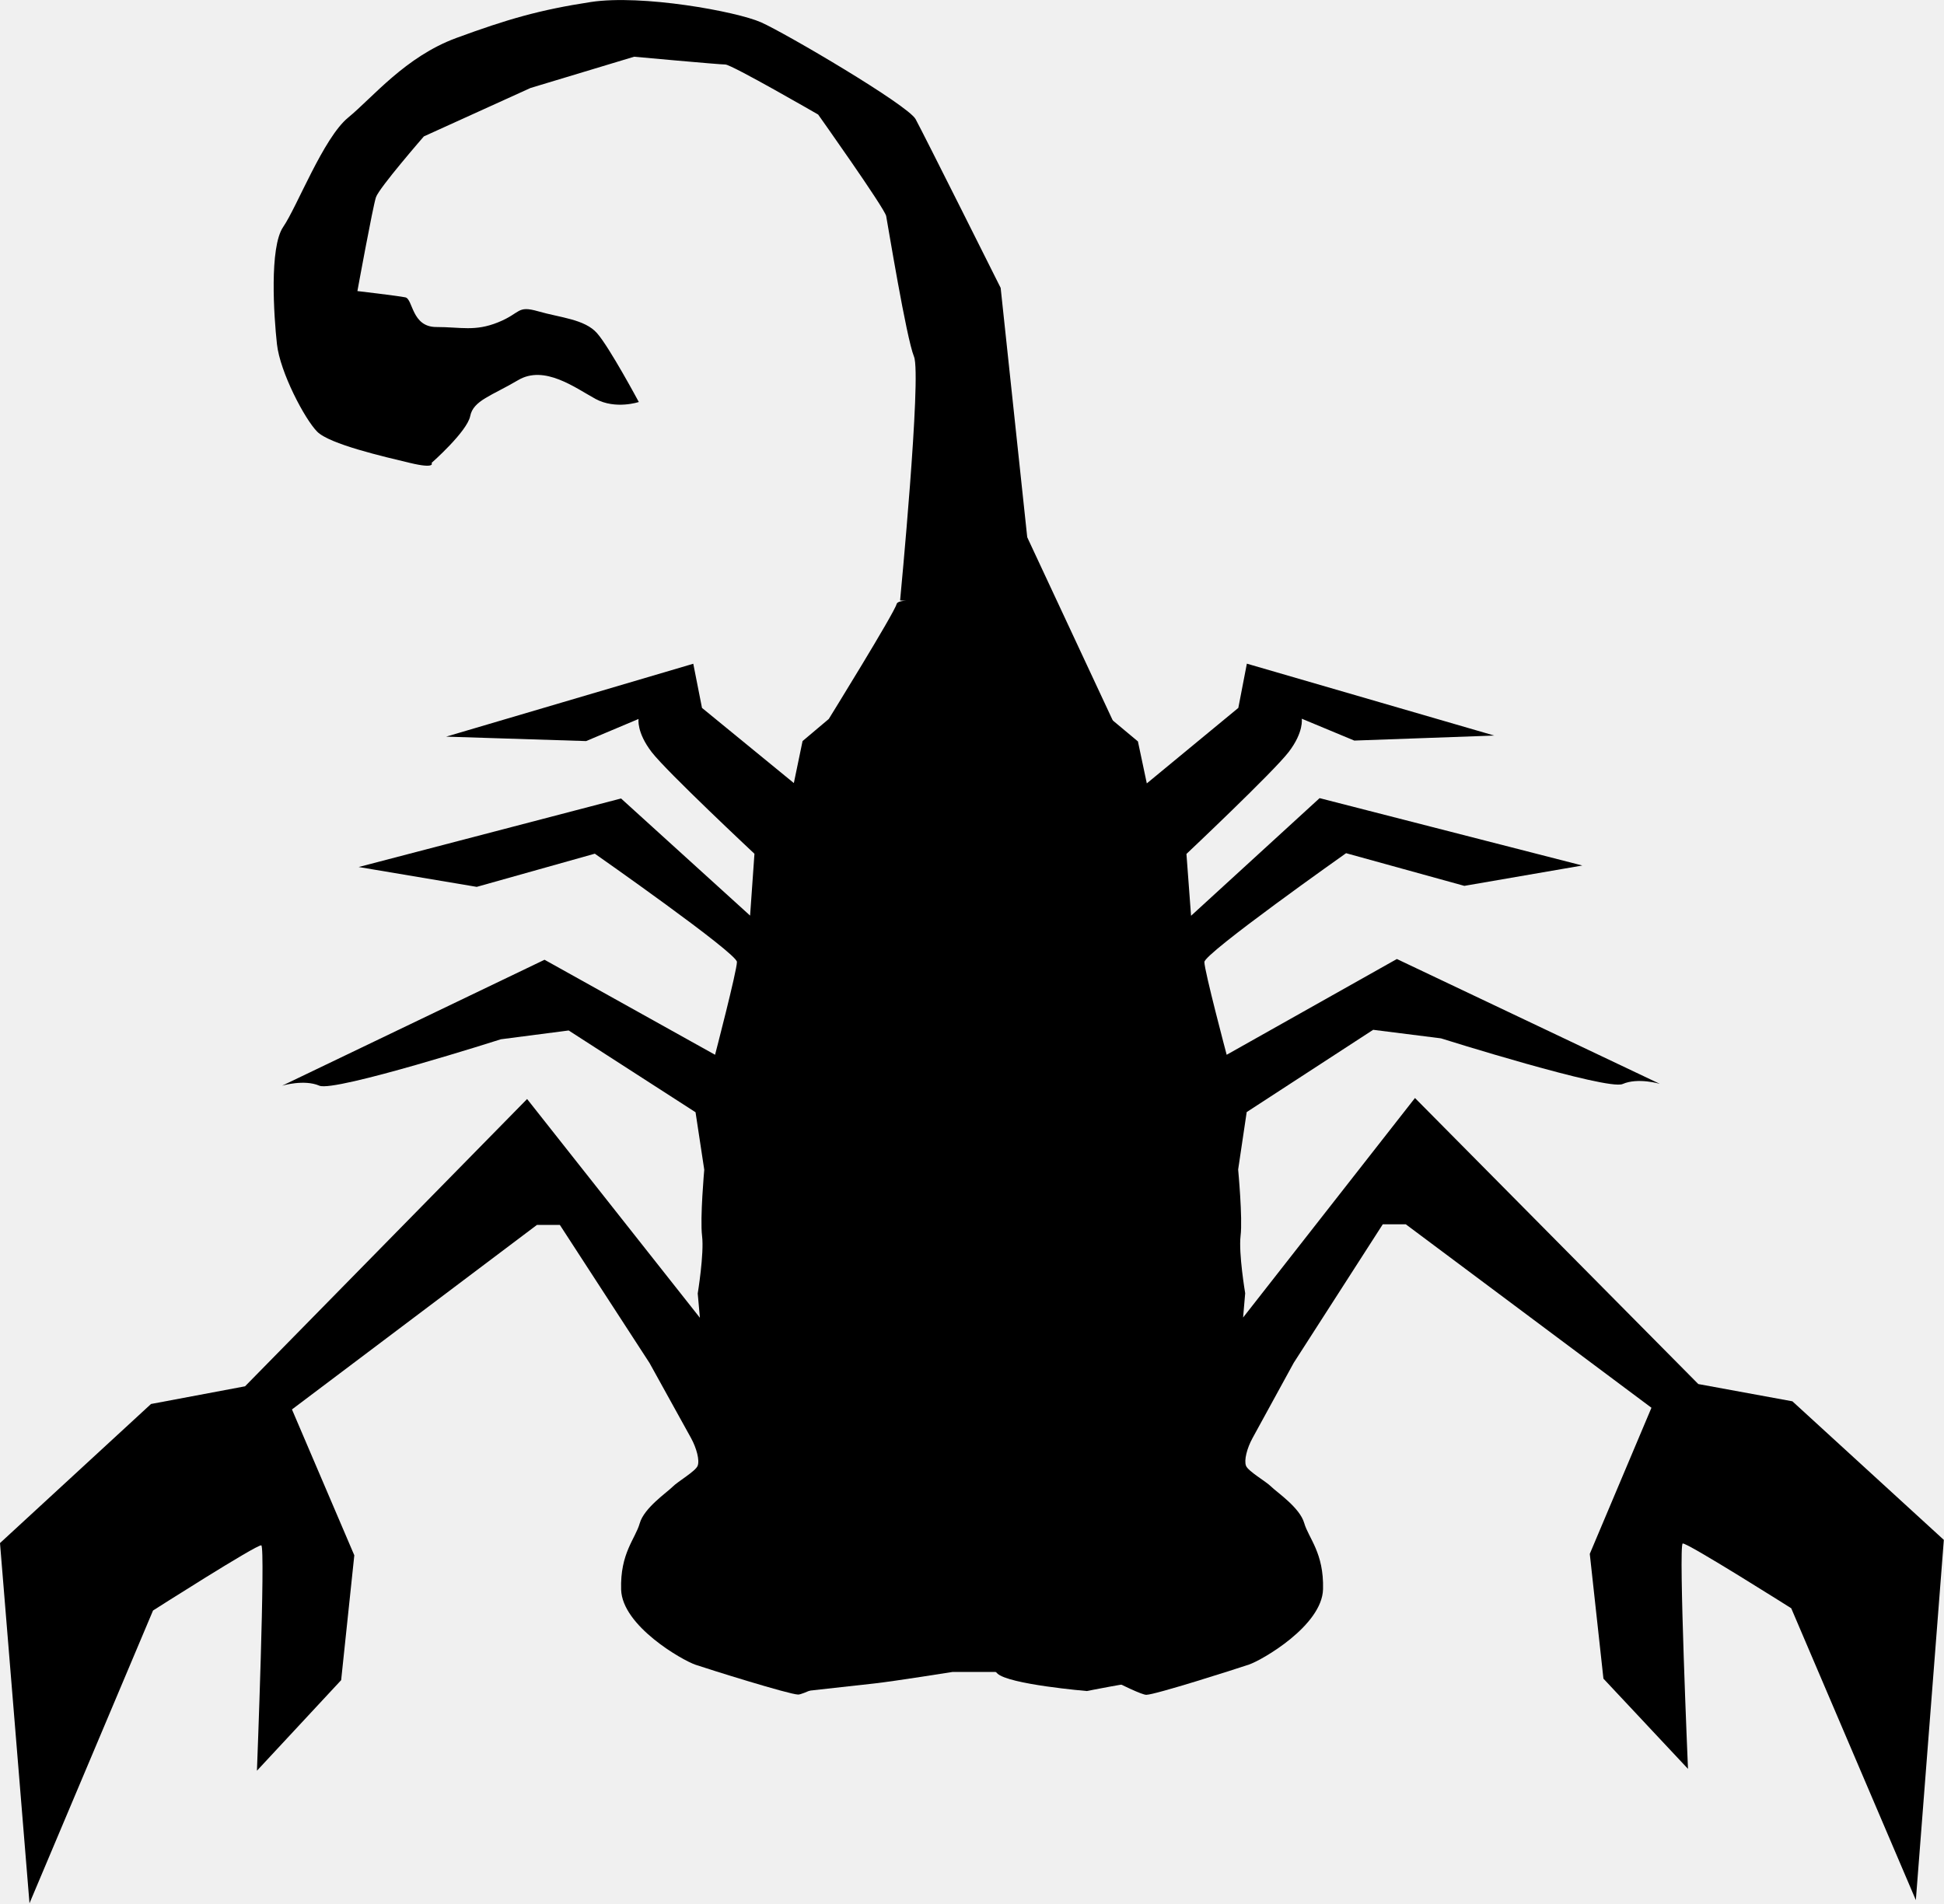
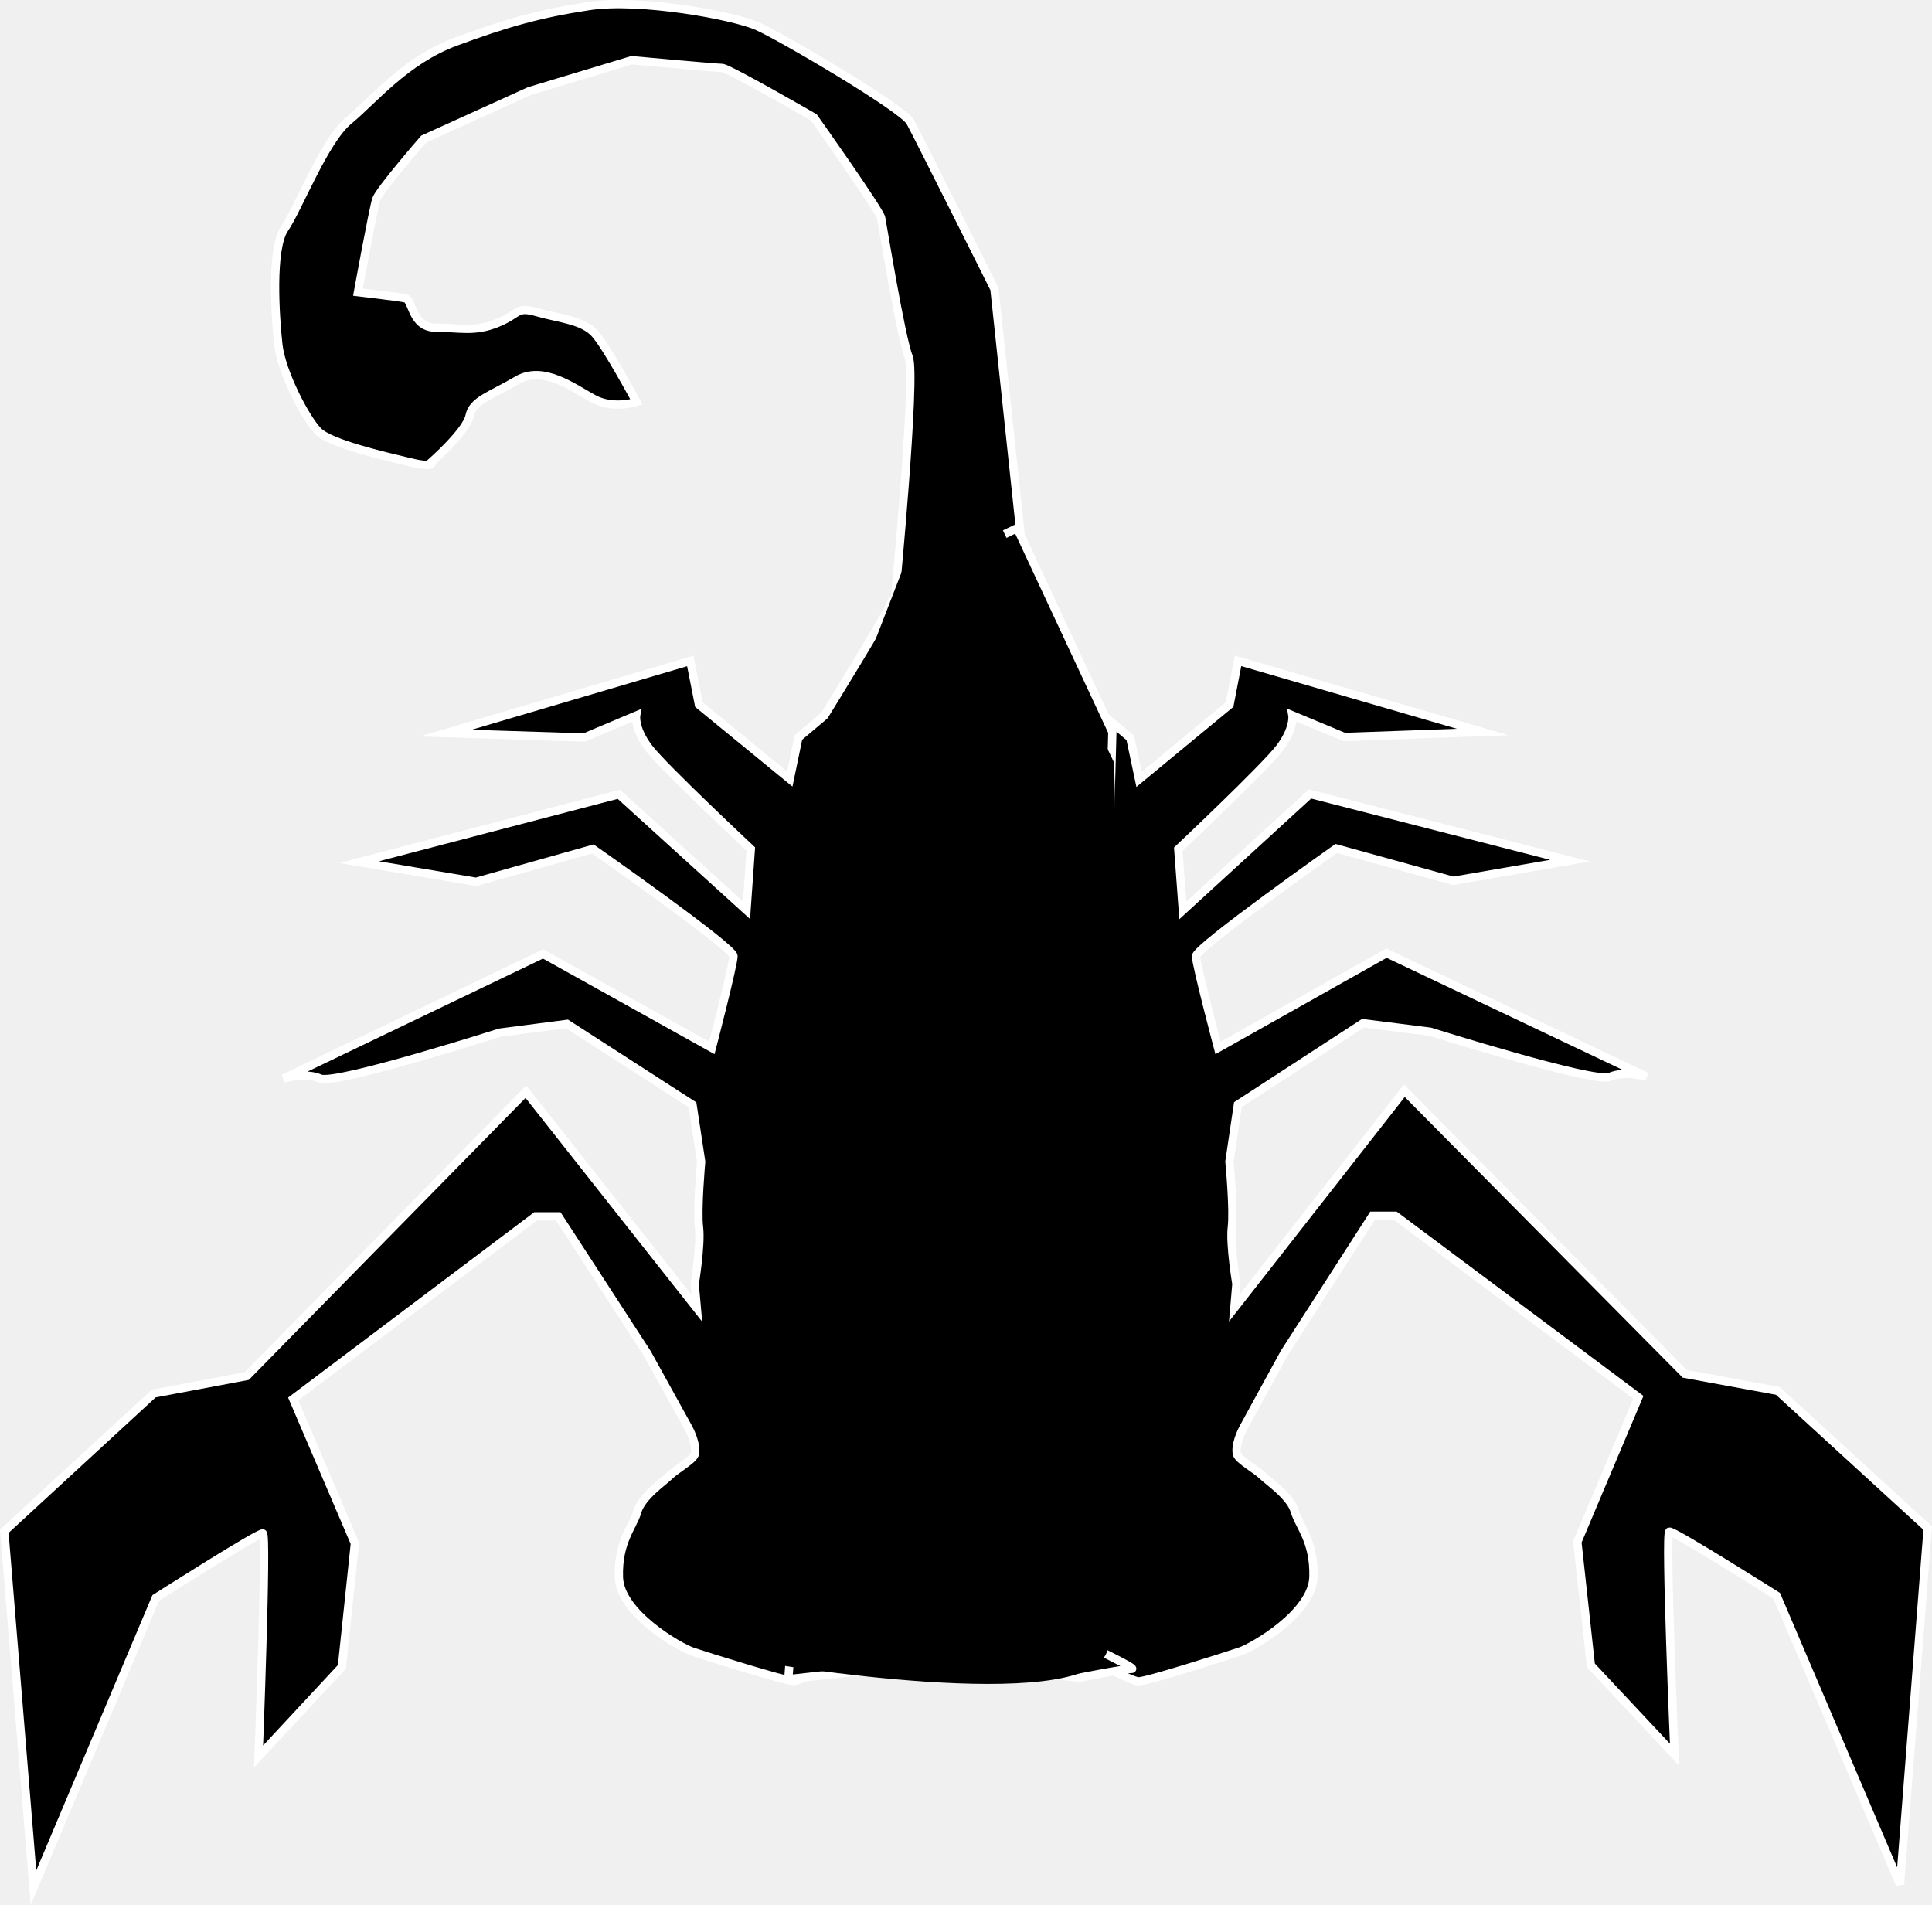
- <svg xmlns="http://www.w3.org/2000/svg" id="svg4444" width="231.98" height="227.16" viewBox="0 0 231.98 227.16">
+ <svg xmlns="http://www.w3.org/2000/svg" id="svg4444" viewBox="0 0 233 229.73">
  <defs>
    <style>
      .cls-1 {
        stroke-width: 0px;
      }
+ 
+       .cls-2 {
+         stroke: #fff;
+         stroke-miterlimit: 10;
+       }
    </style>
  </defs>
  <g id="layer33">
-     <path id="path108687" class="cls-1" d="m3.52,227.16l14.74-34.94s12.4-7.91,12.92-7.78c.52.13-.52,26.9-.52,26.9l10.05-10.81,1.57-14.9-7.44-17.41,29.23-22.02h2.74l10.7,16.48s4.31,7.78,4.96,8.97c.65,1.19,1.04,2.64.78,3.3s-2.35,1.85-3,2.51c-.65.66-3.39,2.51-3.91,4.35-.52,1.85-2.35,3.56-2.22,7.91.13,4.35,7.31,8.44,8.87,8.97s11.22,3.56,12.26,3.56,9.13-4.48,10.57-4.88c1.44-.4,5.09-.79,5.09-.79l3.13-124.22s-6.78-1.32-7.05-.26c-.26,1.05-8.09,13.71-8.09,13.71l-3.13,2.64-1.04,5.01-10.96-8.97-1.04-5.27-29.49,8.7,16.7.53,6.26-2.64s-.26,1.58,1.57,3.96c1.83,2.37,12.26,12.13,12.26,12.13l-.52,7.38-15.4-13.98-31.31,8.18,14.09,2.37,14.09-3.96s16.96,11.87,16.96,12.92-2.61,11.08-2.61,11.08l-20.35-11.34-31.31,15.03s2.61-.79,4.44,0c1.83.79,21.66-5.54,21.66-5.54l8.09-1.05,15.14,9.76,1.04,6.86s-.52,5.8-.26,7.91c.26,2.11-.52,6.86-.52,6.86l.26,2.9-20.62-26.11-33.66,34.29-11.22,2.11L0,184.17l3.52,42.99Z" />
-     <path id="path108687-9" class="cls-1" d="m228.64,226.83l-14.89-34.88s-12.43-7.86-12.95-7.73c-.52.13.63,26.9.63,26.9l-10.09-10.77-1.63-14.89,7.36-17.44-29.32-21.9h-2.74s-10.63,16.54-10.63,16.54c0,0-4.27,7.8-4.92,8.99s-1.03,2.64-.77,3.3,2.36,1.84,3.01,2.49c.66.66,3.4,2.49,3.93,4.33.53,1.84,2.36,3.55,2.25,7.9-.11,4.35-7.27,8.47-8.84,9-1.56.53-11.21,3.61-12.25,3.61-1.04,0-9.15-4.44-10.59-4.83-1.44-.39-5.09-.77-5.09-.77l-3.65-124.2s6.78-1.35,7.04-.29c.27,1.05,8.15,13.68,8.15,13.68l3.14,2.62,1.06,5.01,10.92-9.01,1.02-5.28,29.52,8.58-16.7.6-6.27-2.61s.27,1.58-1.55,3.96c-1.82,2.38-12.21,12.18-12.21,12.18l.55,7.38,15.34-14.04,31.35,8.04-14.08,2.43-14.11-3.9s-16.91,11.94-16.91,12.99c0,1.05,2.66,11.07,2.66,11.07l20.31-11.43,31.38,14.9s-2.61-.78-4.44.02c-1.82.8-21.68-5.45-21.68-5.45l-8.09-1.02-15.09,9.82-1.02,6.86s.55,5.8.29,7.91c-.25,2.11.55,6.85.55,6.85l-.25,2.9,20.51-26.2,33.81,34.14,11.23,2.06,18.07,16.54-3.34,43Z" />
-     <path id="path108711" class="cls-1" d="m111.95,72.87l6.26-.26,7.31,122.9s11.48,5.27,10.44,5.27-6.26,1.05-6.26,1.05c0,0-9.39-.79-10.7-2.11-1.3-1.32-2.87-3.16-2.87-3.16h-4.96l-1.3-113.14,2.09-10.55Z" />
-     <path id="path108713" class="cls-1" d="m107.41,71.66s2.58-26.85,1.66-29.09c-.92-2.24-3.14-15.85-3.32-16.78-.18-.93-8.12-12.12-8.12-12.12,0,0-10.33-5.97-11.07-5.97s-10.89-.93-10.89-.93l-12.36,3.73-12.73,5.78s-5.35,6.15-5.72,7.27-2.21,11.19-2.21,11.19c0,0,4.8.56,5.72.75s.74,3.54,3.69,3.54,4.61.56,7.38-.56c2.77-1.12,2.21-2.05,4.8-1.31,2.58.75,5.54.93,7.01,2.61,1.48,1.68,4.98,8.21,4.98,8.21,0,0-2.77.93-5.17-.37-2.4-1.31-6.09-4.1-9.23-2.24-3.14,1.86-5.35,2.42-5.72,4.29-.37,1.86-4.61,5.59-4.61,5.59,0,0,.55.75-2.58,0-3.14-.75-9.6-2.24-11.07-3.73-1.48-1.49-4.43-7.09-4.8-10.44s-.92-11.56.74-13.99c1.66-2.42,4.8-10.63,7.75-13.05,2.95-2.42,6.83-7.27,12.92-9.51,6.09-2.24,9.96-3.36,16.05-4.29,6.09-.93,17.35,1.12,20.3,2.42,2.95,1.31,17.53,9.88,18.45,11.56.92,1.68,10.15,20.14,10.15,20.14l3.14,29.47.92,9.32-16.05-1.49Z" />
-     <path id="path108715" class="cls-1" d="m109.85,68.67c1.09,0,12.3-5.47,12.3-5.47l11.48,24.59-3.01,111.76h-16.94s-6.83,1.09-9.29,1.37c-2.46.27-9.84,1.09-9.84,1.09,0,0,8.47-113.13,10.93-119.41,2.46-6.28,4.37-13.94,4.37-13.94Z" />
+     <path id="path108687" class="cls-2" d="m4.04,227.65l14.74-34.94s12.4-7.91,12.92-7.78-.52,26.9-.52,26.9l10.05-10.81,1.57-14.9-7.44-17.41,29.23-22.02h2.74l10.7,16.48s4.31,7.78,4.96,8.97,1.04,2.64.78,3.3-2.35,1.85-3,2.51c-.65.66-3.39,2.51-3.91,4.35-.52,1.85-2.35,3.56-2.22,7.91s7.31,8.44,8.87,8.97,11.22,3.56,12.26,3.56,9.13-4.48,10.57-4.88c1.44-.4,5.09-.79,5.09-.79l3.13-124.22s-6.78-1.32-7.05-.26c-.26,1.05-8.09,13.71-8.09,13.71l-3.13,2.64-1.04,5.01-10.96-8.97-1.04-5.27-29.49,8.7,16.7.53,6.26-2.64s-.26,1.58,1.57,3.96c1.83,2.37,12.26,12.13,12.26,12.13l-.52,7.38-15.4-13.98-31.31,8.18,14.09,2.37,14.09-3.96s16.96,11.87,16.96,12.92-2.61,11.08-2.61,11.08l-20.35-11.34-31.31,15.03s2.61-.79,4.44,0c1.83.79,21.66-5.54,21.66-5.54l8.09-1.05,15.14,9.76,1.04,6.86s-.52,5.8-.26,7.91c.26,2.11-.52,6.86-.52,6.86l.26,2.9-20.62-26.11-33.66,34.29-11.22,2.11L.52,184.66l3.52,42.99Z" />
+     <path id="path108687-9" class="cls-2" d="m229.16,227.32l-14.89-34.88s-12.43-7.86-12.95-7.73.63,26.9.63,26.9l-10.09-10.77-1.63-14.89,7.36-17.44-29.32-21.9h-2.74l-10.63,16.54s-4.27,7.8-4.92,8.99-1.03,2.64-.77,3.3,2.36,1.84,3.01,2.49c.66.66,3.4,2.49,3.93,4.33s2.36,3.55,2.25,7.9c-.11,4.35-7.27,8.47-8.84,9-1.56.53-11.21,3.61-12.25,3.61s-9.15-4.44-10.59-4.83c-1.44-.39-5.09-.77-5.09-.77l-3.65-124.2s6.78-1.35,7.04-.29c.27,1.05,8.15,13.68,8.15,13.68l3.14,2.62,1.06,5.01,10.92-9.01,1.02-5.28,29.52,8.58-16.7.6-6.27-2.61s.27,1.58-1.55,3.96-12.21,12.18-12.21,12.18l.55,7.38,15.34-14.04,31.35,8.04-14.08,2.43-14.11-3.9s-16.91,11.94-16.91,12.99,2.66,11.07,2.66,11.07l20.31-11.43,31.38,14.9s-2.61-.78-4.44.02c-1.82.8-21.68-5.45-21.68-5.45l-8.09-1.02-15.09,9.82-1.02,6.86s.55,5.8.29,7.91c-.25,2.11.55,6.85.55,6.85l-.25,2.9,20.51-26.2,33.81,34.14,11.23,2.06,18.07,16.54-3.34,43,.02.04Z" />
+     <path id="path108711" class="cls-2" d="m112.47,73.36l6.26-.26,7.31,122.9s11.48,5.27,10.44,5.27-6.26,1.05-6.26,1.05c0,0-9.39-.79-10.7-2.11-1.3-1.32-2.87-3.16-2.87-3.16h-4.96l-1.3-113.14,2.09-10.55h0Z" />
+     <path id="path108713" class="cls-2" d="m107.93,72.15s2.58-26.85,1.66-29.09-3.14-15.85-3.32-16.78-8.12-12.12-8.12-12.12c0,0-10.33-5.97-11.07-5.97s-10.89-.93-10.89-.93l-12.36,3.73-12.73,5.78s-5.35,6.15-5.72,7.27-2.21,11.19-2.21,11.19c0,0,4.8.56,5.72.75s.74,3.54,3.69,3.54,4.61.56,7.38-.56c2.77-1.12,2.21-2.05,4.8-1.31,2.58.75,5.54.93,7.01,2.61,1.48,1.68,4.98,8.21,4.98,8.21,0,0-2.77.93-5.17-.37-2.4-1.31-6.09-4.1-9.23-2.24-3.14,1.86-5.35,2.42-5.72,4.29-.37,1.86-4.61,5.59-4.61,5.59,0,0,.55.75-2.58,0-3.14-.75-9.6-2.24-11.07-3.73-1.48-1.49-4.43-7.09-4.8-10.44s-.92-11.56.74-13.99c1.66-2.42,4.8-10.63,7.75-13.05,2.95-2.42,6.83-7.27,12.92-9.51,6.09-2.24,9.96-3.36,16.05-4.29,6.09-.93,17.35,1.12,20.3,2.42,2.95,1.31,17.53,9.88,18.45,11.56s10.15,20.14,10.15,20.14l3.14,29.47.92,9.32-16.05-1.49h-.01Z" />
+     <path id="path108715" class="cls-2" d="m110.37,69.16c1.09,0,12.3-5.47,12.3-5.47l11.48,24.59-3.01,111.76h-16.94s-6.83,1.09-9.29,1.37c-2.46.27-9.84,1.09-9.84,1.09,0,0,8.47-113.13,10.93-119.41,2.46-6.28,4.37-13.94,4.37-13.94h0Z" />
  </g>
+   <path class="cls-1" d="m111.56,61.69l-19.49,50.38v88.43s38.37,6.55,41.41-1.23.89-107.28.89-107.28l-19.39-40.5-3.42,10.2Z" />
</svg>
